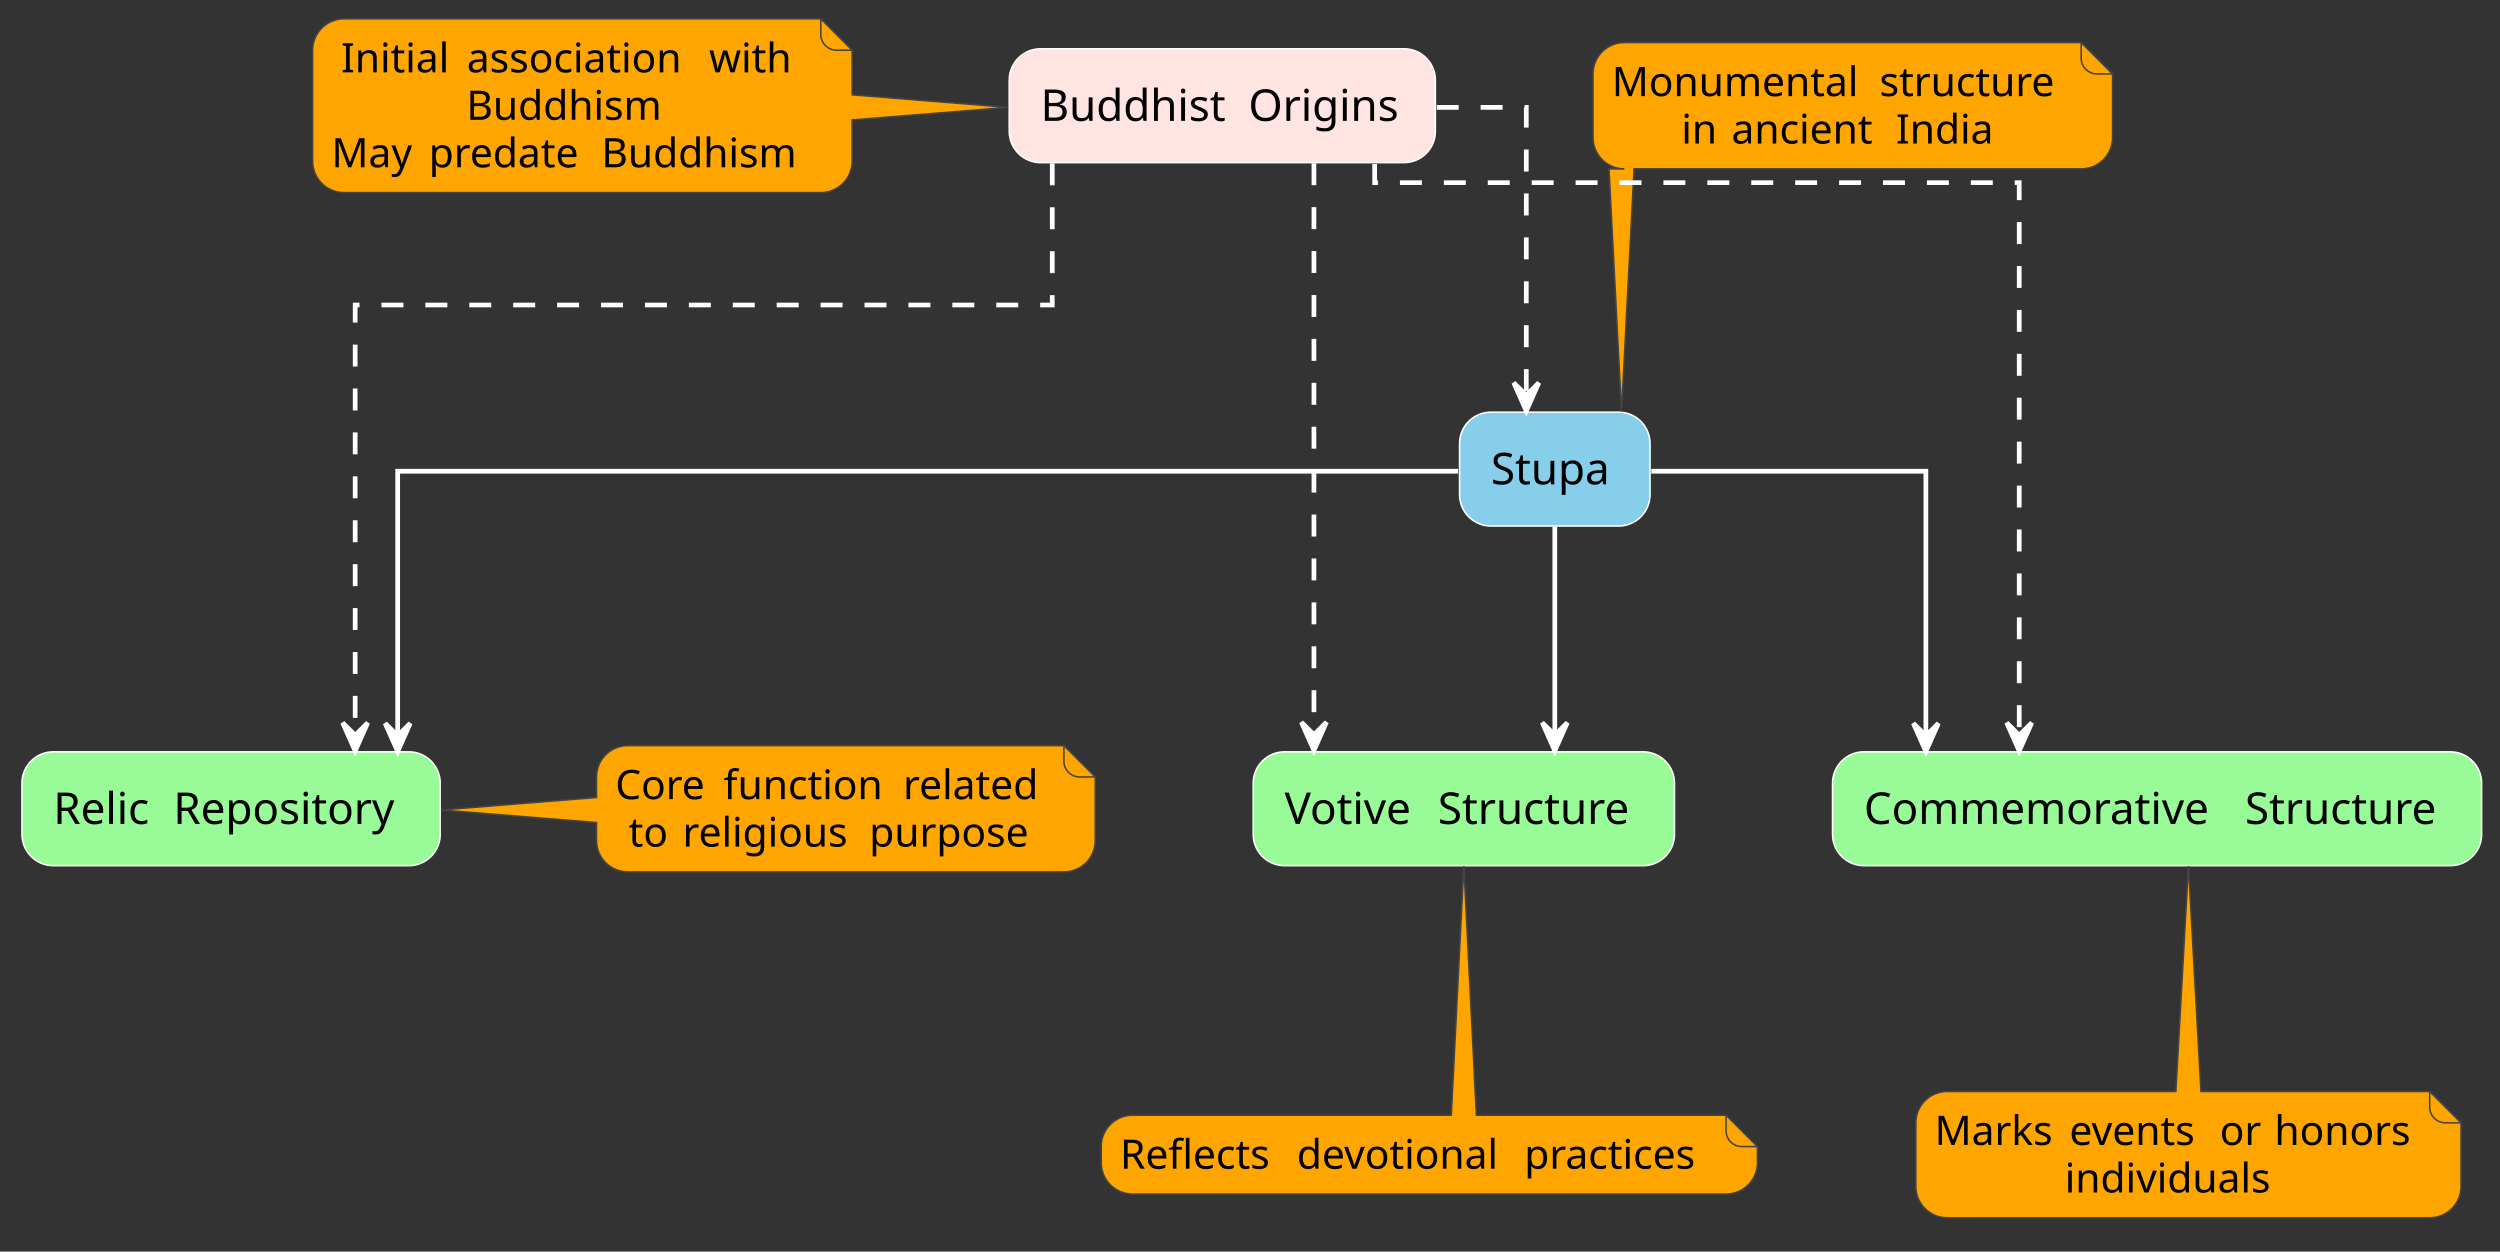
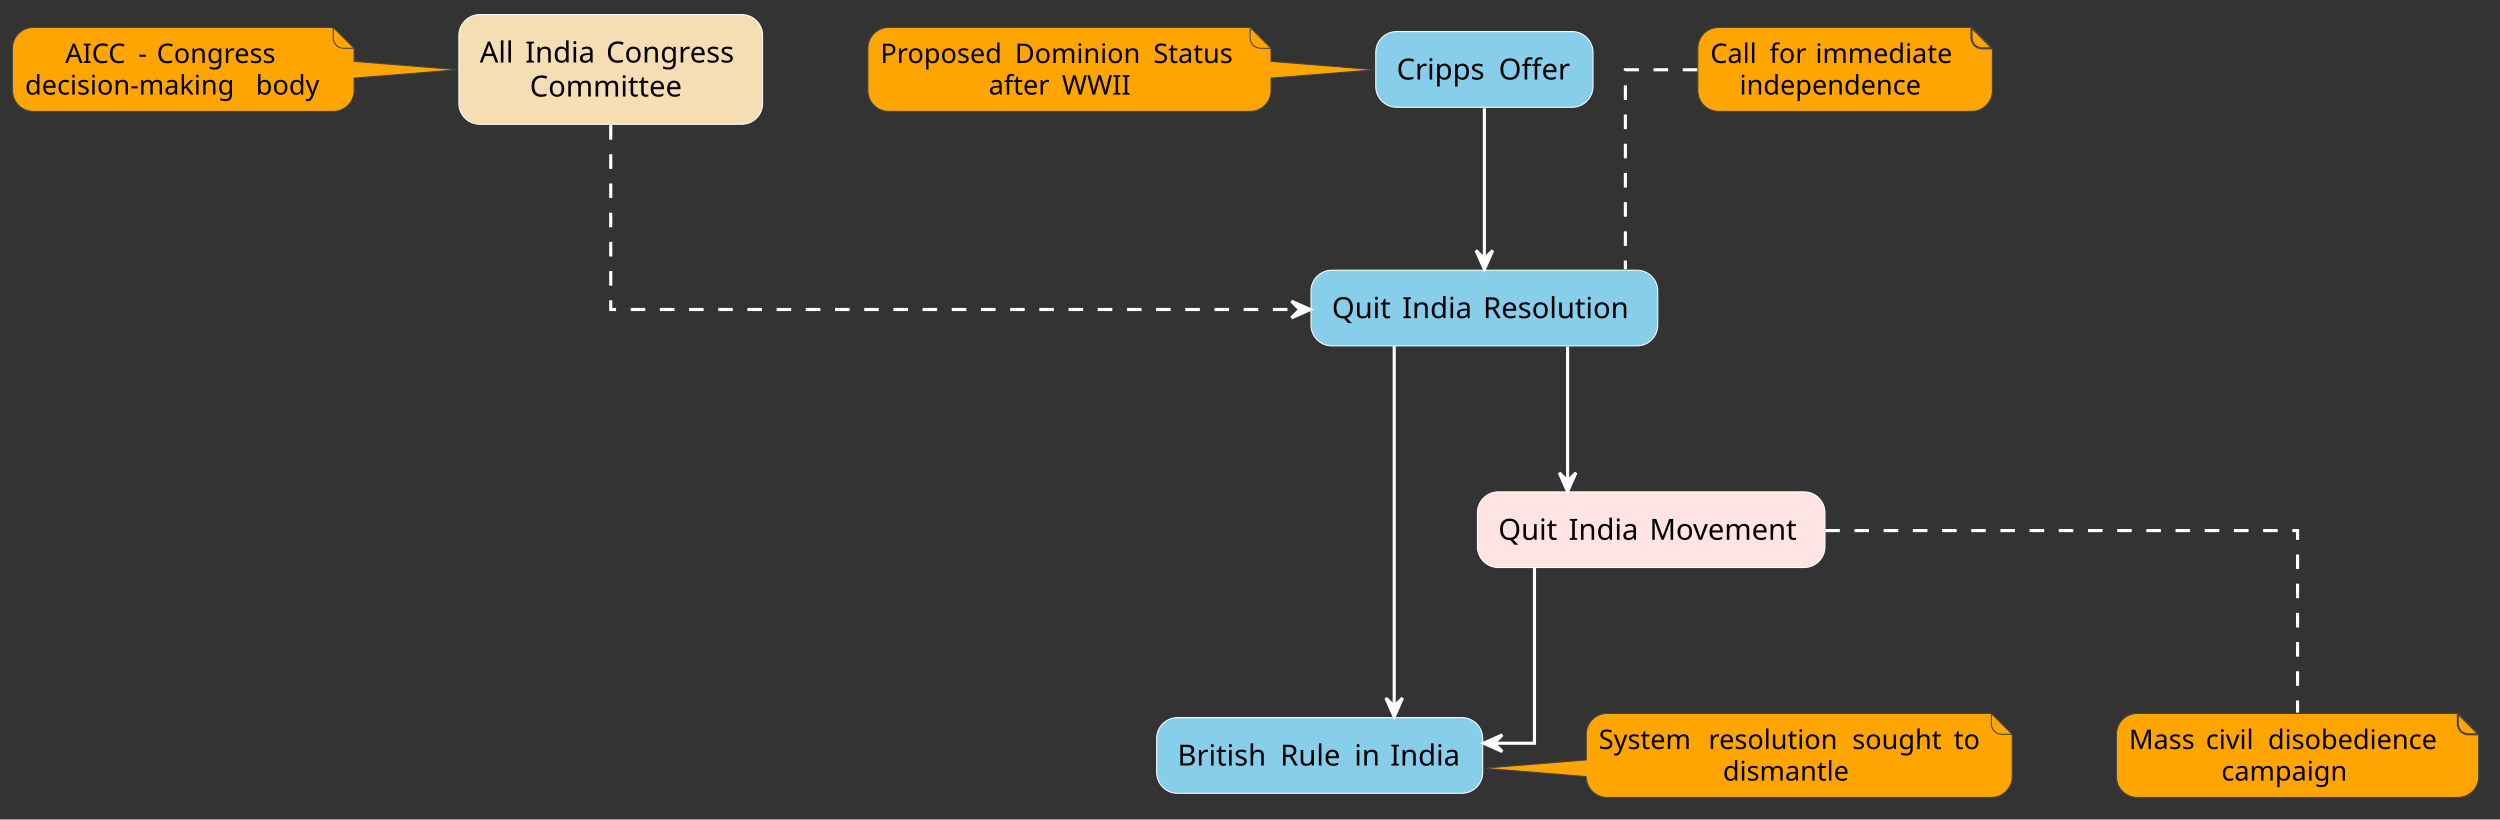
- <svg xmlns="http://www.w3.org/2000/svg" contentStyleType="text/css" data-diagram-type="CLASS" height="399px" preserveAspectRatio="none" style="width:797px;height:399px;background:#333333;" version="1.1" viewBox="0 0 797 399" width="797px" zoomAndPan="magnify">
+ <svg xmlns="http://www.w3.org/2000/svg" contentStyleType="text/css" data-diagram-type="CLASS" height="393px" preserveAspectRatio="none" style="width:1199px;height:393px;background:#333333;" version="1.1" viewBox="0 0 1199 393" width="1199px" zoomAndPan="magnify">
  <defs />
  <g>
-     <rect fill="#333333" height="399" style="stroke:none;stroke-width:1;" width="797" x="0" y="0" />
-     <g class="entity" data-entity="Stupa" data-source-line="23" data-uid="ent0002" id="entity_Stupa">
-       <rect fill="#87CEEB" height="36.297" rx="10" ry="10" style="stroke:#FFFFFF;stroke-width:0.5;" width="60.715" x="465.31" y="131.4" />
-       <text fill="#000000" font-family="Sans-Serif" font-size="14" lengthAdjust="spacing" textLength="40.715" x="475.31" y="154.395">Stupa</text>
+     <rect fill="#333333" height="393" style="stroke:none;stroke-width:1;" width="1199" x="0" y="0" />
+     <g class="entity" data-entity="Quit India Resolution" data-source-line="23" data-uid="ent0002" id="entity_Quit India Resolution">
+       <rect fill="#87CEEB" height="36.297" rx="10" ry="10" style="stroke:#FFFFFF;stroke-width:0.5;" width="166.31" x="628.76" y="129.59" />
+       <text fill="#000000" font-family="Sans-Serif" font-size="14" lengthAdjust="spacing" textLength="29.271" x="638.76" y="152.585">Quit</text>
+       <text fill="#000000" font-family="Sans-Serif" font-size="14" lengthAdjust="spacing" textLength="4.45" x="668.032" y="152.585"> </text>
+       <text fill="#000000" font-family="Sans-Serif" font-size="14" lengthAdjust="spacing" textLength="34.357" x="672.482" y="152.585">India</text>
+       <text fill="#000000" font-family="Sans-Serif" font-size="14" lengthAdjust="spacing" textLength="4.45" x="706.839" y="152.585"> </text>
+       <text fill="#000000" font-family="Sans-Serif" font-size="14" lengthAdjust="spacing" textLength="73.78" x="711.289" y="152.585">Resolution</text>
    </g>
-     <g class="entity" data-entity="Relic Repository" data-source-line="26" data-uid="ent0003" id="entity_Relic Repository">
-       <rect fill="#98FB98" height="36.297" rx="10" ry="10" style="stroke:#FFFFFF;stroke-width:0.5;" width="133.34" x="7" y="239.68" />
-       <text fill="#000000" font-family="Sans-Serif" font-size="14" lengthAdjust="spacing" textLength="33.817" x="17" y="262.675">Relic</text>
-       <text fill="#000000" font-family="Sans-Serif" font-size="14" lengthAdjust="spacing" textLength="4.45" x="50.817" y="262.675"> </text>
-       <text fill="#000000" font-family="Sans-Serif" font-size="14" lengthAdjust="spacing" textLength="75.072" x="55.268" y="262.675">Repository</text>
+     <g class="entity" data-entity="All India Congress Committee" data-source-line="24" data-uid="ent0003" id="entity_All India Congress Committee">
+       <rect fill="#F5DEB3" height="52.594" rx="10" ry="10" style="stroke:#FFFFFF;stroke-width:0.5;" width="145.672" x="220.08" y="7" />
+       <text fill="#000000" font-family="Sans-Serif" font-size="14" lengthAdjust="spacing" textLength="17.356" x="230.08" y="29.995">All</text>
+       <text fill="#000000" font-family="Sans-Serif" font-size="14" lengthAdjust="spacing" textLength="4.45" x="247.436" y="29.995"> </text>
+       <text fill="#000000" font-family="Sans-Serif" font-size="14" lengthAdjust="spacing" textLength="34.357" x="251.887" y="29.995">India</text>
+       <text fill="#000000" font-family="Sans-Serif" font-size="14" lengthAdjust="spacing" textLength="4.45" x="286.244" y="29.995"> </text>
+       <text fill="#000000" font-family="Sans-Serif" font-size="14" lengthAdjust="spacing" textLength="65.058" x="290.694" y="29.995">Congress</text>
+       <text fill="#000000" font-family="Sans-Serif" font-size="14" lengthAdjust="spacing" textLength="77.711" x="254.06" y="46.292">Committee</text>
    </g>
-     <g class="entity" data-entity="Votive Structure" data-source-line="27" data-uid="ent0004" id="entity_Votive Structure">
-       <rect fill="#98FB98" height="36.297" rx="10" ry="10" style="stroke:#FFFFFF;stroke-width:0.5;" width="134.304" x="399.52" y="239.68" />
-       <text fill="#000000" font-family="Sans-Serif" font-size="14" lengthAdjust="spacing" textLength="44.42" x="409.52" y="262.675">Votive</text>
-       <text fill="#000000" font-family="Sans-Serif" font-size="14" lengthAdjust="spacing" textLength="4.45" x="453.94" y="262.675"> </text>
-       <text fill="#000000" font-family="Sans-Serif" font-size="14" lengthAdjust="spacing" textLength="65.434" x="458.39" y="262.675">Structure</text>
+     <g class="entity" data-entity="British Rule in India" data-source-line="25" data-uid="ent0004" id="entity_British Rule in India">
+       <rect fill="#87CEEB" height="36.297" rx="10" ry="10" style="stroke:#FFFFFF;stroke-width:0.5;" width="156.37" x="554.73" y="344.17" />
+       <text fill="#000000" font-family="Sans-Serif" font-size="14" lengthAdjust="spacing" textLength="44.796" x="564.73" y="367.165">British</text>
+       <text fill="#000000" font-family="Sans-Serif" font-size="14" lengthAdjust="spacing" textLength="4.45" x="609.526" y="367.165"> </text>
+       <text fill="#000000" font-family="Sans-Serif" font-size="14" lengthAdjust="spacing" textLength="31.104" x="613.976" y="367.165">Rule</text>
+       <text fill="#000000" font-family="Sans-Serif" font-size="14" lengthAdjust="spacing" textLength="4.45" x="645.08" y="367.165"> </text>
+       <text fill="#000000" font-family="Sans-Serif" font-size="14" lengthAdjust="spacing" textLength="12.763" x="649.53" y="367.165">in</text>
+       <text fill="#000000" font-family="Sans-Serif" font-size="14" lengthAdjust="spacing" textLength="4.45" x="662.293" y="367.165"> </text>
+       <text fill="#000000" font-family="Sans-Serif" font-size="14" lengthAdjust="spacing" textLength="34.357" x="666.743" y="367.165">India</text>
    </g>
-     <g class="entity" data-entity="Commemorative Structure" data-source-line="28" data-uid="ent0005" id="entity_Commemorative Structure">
-       <rect fill="#98FB98" height="36.297" rx="10" ry="10" style="stroke:#FFFFFF;stroke-width:0.5;" width="206.929" x="584.21" y="239.68" />
-       <text fill="#000000" font-family="Sans-Serif" font-size="14" lengthAdjust="spacing" textLength="117.045" x="594.21" y="262.675">Commemorative</text>
-       <text fill="#000000" font-family="Sans-Serif" font-size="14" lengthAdjust="spacing" textLength="4.45" x="711.255" y="262.675"> </text>
-       <text fill="#000000" font-family="Sans-Serif" font-size="14" lengthAdjust="spacing" textLength="65.434" x="715.705" y="262.675">Structure</text>
+     <g class="entity" data-entity="Cripps Offer" data-source-line="26" data-uid="ent0005" id="entity_Cripps Offer">
+       <rect fill="#87CEEB" height="36.297" rx="10" ry="10" style="stroke:#FFFFFF;stroke-width:0.5;" width="104.185" x="659.82" y="15.15" />
+       <text fill="#000000" font-family="Sans-Serif" font-size="14" lengthAdjust="spacing" textLength="44.488" x="669.82" y="38.145">Cripps</text>
+       <text fill="#000000" font-family="Sans-Serif" font-size="14" lengthAdjust="spacing" textLength="4.45" x="714.308" y="38.145"> </text>
+       <text fill="#000000" font-family="Sans-Serif" font-size="14" lengthAdjust="spacing" textLength="35.246" x="718.759" y="38.145">Offer</text>
    </g>
-     <g class="entity" data-entity="Buddhist Origins" data-source-line="31" data-uid="ent0006" id="entity_Buddhist Origins">
-       <rect fill="#FFE4E1" height="36.297" rx="10" ry="10" style="stroke:#FFFFFF;stroke-width:0.5;" width="135.856" x="321.74" y="15.55" />
-       <text fill="#000000" font-family="Sans-Serif" font-size="14" lengthAdjust="spacing" textLength="61.797" x="331.74" y="38.545">Buddhist</text>
-       <text fill="#000000" font-family="Sans-Serif" font-size="14" lengthAdjust="spacing" textLength="4.45" x="393.537" y="38.545"> </text>
-       <text fill="#000000" font-family="Sans-Serif" font-size="14" lengthAdjust="spacing" textLength="49.608" x="397.987" y="38.545">Origins</text>
+     <g class="entity" data-entity="Quit India Movement" data-source-line="27" data-uid="ent0006" id="entity_Quit India Movement">
+       <rect fill="#FFE4E1" height="36.297" rx="10" ry="10" style="stroke:#FFFFFF;stroke-width:0.5;" width="166.685" x="708.57" y="235.89" />
+       <text fill="#000000" font-family="Sans-Serif" font-size="14" lengthAdjust="spacing" textLength="29.271" x="718.57" y="258.885">Quit</text>
+       <text fill="#000000" font-family="Sans-Serif" font-size="14" lengthAdjust="spacing" textLength="4.45" x="747.841" y="258.885"> </text>
+       <text fill="#000000" font-family="Sans-Serif" font-size="14" lengthAdjust="spacing" textLength="34.357" x="752.292" y="258.885">India</text>
+       <text fill="#000000" font-family="Sans-Serif" font-size="14" lengthAdjust="spacing" textLength="4.45" x="786.649" y="258.885"> </text>
+       <text fill="#000000" font-family="Sans-Serif" font-size="14" lengthAdjust="spacing" textLength="74.156" x="791.099" y="258.885">Movement</text>
    </g>
-     <g class="entity" data-entity="GMN14" data-source-line="45" data-uid="ent0015" id="entity_GMN14">
-       <path d="M507.85,23.57 L507.85,43.836 A10,10 0 0 0 517.85,53.836 L512.94,53.836 L516.94,131.22 L520.94,53.836 L663.488,53.836 A10,10 0 0 0 673.488,43.836 L673.488,23.57 L663.488,13.57 L517.85,13.57 A10,10 0 0 0 507.85,23.57" fill="#FFA500" style="stroke:#444444;stroke-width:0.5;" />
-       <path d="M663.488,13.57 L663.488,18.57 A5,5 0 0 0 668.488,23.57 L673.488,23.57 L663.488,13.57" fill="#FFA500" style="stroke:#444444;stroke-width:0.5;" />
-       <text fill="#000000" font-family="Sans-Serif" font-size="13" lengthAdjust="spacing" textLength="81.225" x="513.85" y="30.637">Monumental</text>
-       <text fill="#000000" font-family="Sans-Serif" font-size="13" lengthAdjust="spacing" textLength="4.132" x="595.075" y="30.637"> </text>
-       <text fill="#000000" font-family="Sans-Serif" font-size="13" lengthAdjust="spacing" textLength="59.281" x="599.207" y="30.637">structure</text>
-       <text fill="#000000" font-family="Sans-Serif" font-size="13" lengthAdjust="spacing" textLength="11.851" x="536.01" y="45.77">in</text>
-       <text fill="#000000" font-family="Sans-Serif" font-size="13" lengthAdjust="spacing" textLength="4.132" x="547.861" y="45.77"> </text>
-       <text fill="#000000" font-family="Sans-Serif" font-size="13" lengthAdjust="spacing" textLength="48.299" x="551.993" y="45.77">ancient</text>
-       <text fill="#000000" font-family="Sans-Serif" font-size="13" lengthAdjust="spacing" textLength="4.132" x="600.292" y="45.77"> </text>
-       <text fill="#000000" font-family="Sans-Serif" font-size="13" lengthAdjust="spacing" textLength="31.903" x="604.425" y="45.77">India</text>
+     <g class="entity" data-entity="GMN12" data-source-line="38" data-uid="ent0013" id="entity_GMN12">
+       <path d="M814.28,23.16 L814.28,43.426 A10,10 0 0 0 824.28,53.426 L945.549,53.426 A10,10 0 0 0 955.549,43.426 L955.549,23.16 L945.549,13.16 L824.28,13.16 A10,10 0 0 0 814.28,23.16" fill="#FFA500" style="stroke:#444444;stroke-width:0.5;" />
+       <path d="M945.549,13.16 L945.549,18.16 A5,5 0 0 0 950.549,23.16 L955.549,23.16 L945.549,13.16" fill="#FFA500" style="stroke:#444444;stroke-width:1;" />
+       <text fill="#000000" font-family="Sans-Serif" font-size="13" lengthAdjust="spacing" textLength="24.267" x="820.28" y="30.227">Call</text>
+       <text fill="#000000" font-family="Sans-Serif" font-size="13" lengthAdjust="spacing" textLength="4.132" x="844.547" y="30.227"> </text>
+       <text fill="#000000" font-family="Sans-Serif" font-size="13" lengthAdjust="spacing" textLength="17.875" x="848.679" y="30.227">for</text>
+       <text fill="#000000" font-family="Sans-Serif" font-size="13" lengthAdjust="spacing" textLength="4.132" x="866.554" y="30.227"> </text>
+       <text fill="#000000" font-family="Sans-Serif" font-size="13" lengthAdjust="spacing" textLength="69.862" x="870.687" y="30.227">immediate</text>
+       <text fill="#000000" font-family="Sans-Serif" font-size="13" lengthAdjust="spacing" textLength="92.225" x="834.302" y="45.36">independence</text>
    </g>
-     <g class="entity" data-entity="GMN17" data-source-line="50" data-uid="ent0018" id="entity_GMN17">
-       <path d="M99.67,16 L99.67,51.398 A10,10 0 0 0 109.67,61.398 L261.668,61.398 A10,10 0 0 0 271.668,51.398 L271.668,38.23 L321.38,34.23 L271.668,30.23 L271.668,16 L261.668,6 L109.67,6 A10,10 0 0 0 99.67,16" fill="#FFA500" style="stroke:#444444;stroke-width:0.5;" />
-       <path d="M261.668,6 L261.668,11 A5,5 0 0 0 266.668,16 L271.668,16 L261.668,6" fill="#FFA500" style="stroke:#444444;stroke-width:0.5;" />
-       <text fill="#000000" font-family="Sans-Serif" font-size="13" lengthAdjust="spacing" textLength="35.972" x="108.714" y="23.067">Initial</text>
-       <text fill="#000000" font-family="Sans-Serif" font-size="13" lengthAdjust="spacing" textLength="4.132" x="144.686" y="23.067"> </text>
-       <text fill="#000000" font-family="Sans-Serif" font-size="13" lengthAdjust="spacing" textLength="73.093" x="148.818" y="23.067">association</text>
-       <text fill="#000000" font-family="Sans-Serif" font-size="13" lengthAdjust="spacing" textLength="4.132" x="221.911" y="23.067"> </text>
-       <text fill="#000000" font-family="Sans-Serif" font-size="13" lengthAdjust="spacing" textLength="27.581" x="226.044" y="23.067">with</text>
-       <text fill="#000000" font-family="Sans-Serif" font-size="13" lengthAdjust="spacing" textLength="64.949" x="148.694" y="38.2">Buddhism</text>
-       <text fill="#000000" font-family="Sans-Serif" font-size="13" lengthAdjust="spacing" textLength="26.876" x="105.67" y="53.333">May</text>
-       <text fill="#000000" font-family="Sans-Serif" font-size="13" lengthAdjust="spacing" textLength="4.132" x="132.546" y="53.333"> </text>
-       <text fill="#000000" font-family="Sans-Serif" font-size="13" lengthAdjust="spacing" textLength="50.908" x="136.678" y="53.333">predate</text>
-       <text fill="#000000" font-family="Sans-Serif" font-size="13" lengthAdjust="spacing" textLength="4.132" x="187.587" y="53.333"> </text>
-       <text fill="#000000" font-family="Sans-Serif" font-size="13" lengthAdjust="spacing" textLength="64.949" x="191.719" y="53.333">Buddhism</text>
+     <g class="entity" data-entity="GMN15" data-source-line="42" data-uid="ent0016" id="entity_GMN15">
+       <path d="M6,23.16 L6,43.426 A10,10 0 0 0 16,53.426 L159.822,53.426 A10,10 0 0 0 169.822,43.426 L169.822,37.45 L219.63,33.45 L169.822,29.45 L169.822,23.16 L159.822,13.16 L16,13.16 A10,10 0 0 0 6,23.16" fill="#FFA500" style="stroke:#444444;stroke-width:0.5;" />
+       <path d="M159.822,13.16 L159.822,18.16 A5,5 0 0 0 164.822,23.16 L169.822,23.16 L159.822,13.16" fill="#FFA500" style="stroke:#444444;stroke-width:0.5;" />
+       <text fill="#000000" font-family="Sans-Serif" font-size="13" lengthAdjust="spacing" textLength="30.881" x="31.287" y="30.227">AICC</text>
+       <text fill="#000000" font-family="Sans-Serif" font-size="13" lengthAdjust="spacing" textLength="4.132" x="62.169" y="30.227"> </text>
+       <text fill="#000000" font-family="Sans-Serif" font-size="13" lengthAdjust="spacing" textLength="4.691" x="66.301" y="30.227">-</text>
+       <text fill="#000000" font-family="Sans-Serif" font-size="13" lengthAdjust="spacing" textLength="4.132" x="70.992" y="30.227"> </text>
+       <text fill="#000000" font-family="Sans-Serif" font-size="13" lengthAdjust="spacing" textLength="60.411" x="75.124" y="30.227">Congress</text>
+       <text fill="#000000" font-family="Sans-Serif" font-size="13" lengthAdjust="spacing" textLength="106.539" x="12" y="45.36">decision-making</text>
+       <text fill="#000000" font-family="Sans-Serif" font-size="13" lengthAdjust="spacing" textLength="4.132" x="118.539" y="45.36"> </text>
+       <text fill="#000000" font-family="Sans-Serif" font-size="13" lengthAdjust="spacing" textLength="32.151" x="122.671" y="45.36">body</text>
    </g>
-     <g class="entity" data-entity="GMN20" data-source-line="55" data-uid="ent0021" id="entity_GMN20">
-       <path d="M190.16,247.7 L190.16,254.23 L140.57,258.23 L190.16,262.23 L190.16,267.966 A10,10 0 0 0 200.16,277.966 L339.171,277.966 A10,10 0 0 0 349.171,267.966 L349.171,247.7 L339.171,237.7 L200.16,237.7 A10,10 0 0 0 190.16,247.7" fill="#FFA500" style="stroke:#444444;stroke-width:0.5;" />
-       <path d="M339.171,237.7 L339.171,242.7 A5,5 0 0 0 344.171,247.7 L349.171,247.7 L339.171,237.7" fill="#FFA500" style="stroke:#444444;stroke-width:0.5;" />
-       <text fill="#000000" font-family="Sans-Serif" font-size="13" lengthAdjust="spacing" textLength="30.373" x="196.16" y="254.767">Core</text>
-       <text fill="#000000" font-family="Sans-Serif" font-size="13" lengthAdjust="spacing" textLength="4.132" x="226.534" y="254.767"> </text>
-       <text fill="#000000" font-family="Sans-Serif" font-size="13" lengthAdjust="spacing" textLength="53.105" x="230.666" y="254.767">function</text>
-       <text fill="#000000" font-family="Sans-Serif" font-size="13" lengthAdjust="spacing" textLength="4.132" x="283.77" y="254.767"> </text>
-       <text fill="#000000" font-family="Sans-Serif" font-size="13" lengthAdjust="spacing" textLength="46.268" x="287.903" y="254.767">related</text>
-       <text fill="#000000" font-family="Sans-Serif" font-size="13" lengthAdjust="spacing" textLength="13.051" x="200.403" y="269.9">to</text>
-       <text fill="#000000" font-family="Sans-Serif" font-size="13" lengthAdjust="spacing" textLength="4.132" x="213.454" y="269.9"> </text>
-       <text fill="#000000" font-family="Sans-Serif" font-size="13" lengthAdjust="spacing" textLength="55.396" x="217.587" y="269.9">religious</text>
-       <text fill="#000000" font-family="Sans-Serif" font-size="13" lengthAdjust="spacing" textLength="4.132" x="272.983" y="269.9"> </text>
-       <text fill="#000000" font-family="Sans-Serif" font-size="13" lengthAdjust="spacing" textLength="52.812" x="277.115" y="269.9">purpose</text>
+     <g class="entity" data-entity="GMN18" data-source-line="46" data-uid="ent0019" id="entity_GMN18">
+       <path d="M760.76,352.18 L760.76,364.45 L711.42,368.45 L760.76,372.45 L760.76,372.446 A10,10 0 0 0 770.76,382.446 L955.061,382.446 A10,10 0 0 0 965.061,372.446 L965.061,352.18 L955.061,342.18 L770.76,342.18 A10,10 0 0 0 760.76,352.18" fill="#FFA500" style="stroke:#444444;stroke-width:0.5;" />
+       <path d="M955.061,342.18 L955.061,347.18 A5,5 0 0 0 960.061,352.18 L965.061,352.18 L955.061,342.18" fill="#FFA500" style="stroke:#444444;stroke-width:0.5;" />
+       <text fill="#000000" font-family="Sans-Serif" font-size="13" lengthAdjust="spacing" textLength="48.477" x="766.76" y="359.247">System</text>
+       <text fill="#000000" font-family="Sans-Serif" font-size="13" lengthAdjust="spacing" textLength="4.132" x="815.237" y="359.247"> </text>
+       <text fill="#000000" font-family="Sans-Serif" font-size="13" lengthAdjust="spacing" textLength="64.822" x="819.369" y="359.247">resolution</text>
+       <text fill="#000000" font-family="Sans-Serif" font-size="13" lengthAdjust="spacing" textLength="4.132" x="884.192" y="359.247"> </text>
+       <text fill="#000000" font-family="Sans-Serif" font-size="13" lengthAdjust="spacing" textLength="44.554" x="888.324" y="359.247">sought</text>
+       <text fill="#000000" font-family="Sans-Serif" font-size="13" lengthAdjust="spacing" textLength="4.132" x="932.878" y="359.247"> </text>
+       <text fill="#000000" font-family="Sans-Serif" font-size="13" lengthAdjust="spacing" textLength="13.051" x="937.01" y="359.247">to</text>
+       <text fill="#000000" font-family="Sans-Serif" font-size="13" lengthAdjust="spacing" textLength="64.213" x="826.304" y="374.38">dismantle</text>
    </g>
-     <g class="entity" data-entity="GMN23" data-source-line="60" data-uid="ent0024" id="entity_GMN23">
-       <path d="M351.06,365.53 L351.06,370.663 A10,10 0 0 0 361.06,380.663 L550.274,380.663 A10,10 0 0 0 560.274,370.663 L560.274,365.53 L550.274,355.53 L470.67,355.53 L466.67,276.04 L462.67,355.53 L361.06,355.53 A10,10 0 0 0 351.06,365.53" fill="#FFA500" style="stroke:#444444;stroke-width:0.5;" />
-       <path d="M550.274,355.53 L550.274,360.53 A5,5 0 0 0 555.274,365.53 L560.274,365.53 L550.274,355.53" fill="#FFA500" style="stroke:#444444;stroke-width:0.5;" />
-       <text fill="#000000" font-family="Sans-Serif" font-size="13" lengthAdjust="spacing" textLength="52.235" x="357.06" y="372.597">Reflects</text>
-       <text fill="#000000" font-family="Sans-Serif" font-size="13" lengthAdjust="spacing" textLength="4.132" x="409.295" y="372.597"> </text>
-       <text fill="#000000" font-family="Sans-Serif" font-size="13" lengthAdjust="spacing" textLength="68.377" x="413.427" y="372.597">devotional</text>
-       <text fill="#000000" font-family="Sans-Serif" font-size="13" lengthAdjust="spacing" textLength="4.132" x="481.804" y="372.597"> </text>
-       <text fill="#000000" font-family="Sans-Serif" font-size="13" lengthAdjust="spacing" textLength="59.338" x="485.937" y="372.597">practices</text>
+     <g class="entity" data-entity="GMN21" data-source-line="50" data-uid="ent0022" id="entity_GMN21">
+       <path d="M416.24,23.16 L416.24,43.426 A10,10 0 0 0 426.24,53.426 L599.579,53.426 A10,10 0 0 0 609.579,43.426 L609.579,37.45 L659.55,33.45 L609.579,29.45 L609.579,23.16 L599.579,13.16 L426.24,13.16 A10,10 0 0 0 416.24,23.16" fill="#FFA500" style="stroke:#444444;stroke-width:0.5;" />
+       <path d="M599.579,13.16 L599.579,18.16 A5,5 0 0 0 604.579,23.16 L609.579,23.16 L599.579,13.16" fill="#FFA500" style="stroke:#444444;stroke-width:0.5;" />
+       <text fill="#000000" font-family="Sans-Serif" font-size="13" lengthAdjust="spacing" textLength="60.366" x="422.24" y="30.227">Proposed</text>
+       <text fill="#000000" font-family="Sans-Serif" font-size="13" lengthAdjust="spacing" textLength="4.132" x="482.606" y="30.227"> </text>
+       <text fill="#000000" font-family="Sans-Serif" font-size="13" lengthAdjust="spacing" textLength="62.283" x="486.738" y="30.227">Dominion</text>
+       <text fill="#000000" font-family="Sans-Serif" font-size="13" lengthAdjust="spacing" textLength="4.132" x="549.022" y="30.227"> </text>
+       <text fill="#000000" font-family="Sans-Serif" font-size="13" lengthAdjust="spacing" textLength="41.425" x="553.154" y="30.227">Status</text>
+       <text fill="#000000" font-family="Sans-Serif" font-size="13" lengthAdjust="spacing" textLength="30.983" x="474.164" y="45.36">after</text>
+       <text fill="#000000" font-family="Sans-Serif" font-size="13" lengthAdjust="spacing" textLength="4.132" x="505.147" y="45.36"> </text>
+       <text fill="#000000" font-family="Sans-Serif" font-size="13" lengthAdjust="spacing" textLength="33.376" x="509.279" y="45.36">WWII</text>
    </g>
-     <g class="entity" data-entity="GMN26" data-source-line="64" data-uid="ent0027" id="entity_GMN26">
-       <path d="M610.76,357.96 L610.76,378.226 A10,10 0 0 0 620.76,388.226 L774.586,388.226 A10,10 0 0 0 784.586,378.226 L784.586,357.96 L774.586,347.96 L701.67,347.96 L697.67,276.04 L693.67,347.96 L620.76,347.96 A10,10 0 0 0 610.76,357.96" fill="#FFA500" style="stroke:#444444;stroke-width:0.5;" />
-       <path d="M774.586,347.96 L774.586,352.96 A5,5 0 0 0 779.586,357.96 L784.586,357.96 L774.586,347.96" fill="#FFA500" style="stroke:#444444;stroke-width:0.5;" />
-       <text fill="#000000" font-family="Sans-Serif" font-size="13" lengthAdjust="spacing" textLength="38.829" x="616.76" y="365.027">Marks</text>
-       <text fill="#000000" font-family="Sans-Serif" font-size="13" lengthAdjust="spacing" textLength="4.132" x="655.589" y="365.027"> </text>
-       <text fill="#000000" font-family="Sans-Serif" font-size="13" lengthAdjust="spacing" textLength="43.799" x="659.721" y="365.027">events</text>
-       <text fill="#000000" font-family="Sans-Serif" font-size="13" lengthAdjust="spacing" textLength="4.132" x="703.52" y="365.027"> </text>
-       <text fill="#000000" font-family="Sans-Serif" font-size="13" lengthAdjust="spacing" textLength="13.298" x="707.652" y="365.027">or</text>
-       <text fill="#000000" font-family="Sans-Serif" font-size="13" lengthAdjust="spacing" textLength="4.132" x="720.95" y="365.027"> </text>
-       <text fill="#000000" font-family="Sans-Serif" font-size="13" lengthAdjust="spacing" textLength="44.503" x="725.083" y="365.027">honors</text>
-       <text fill="#000000" font-family="Sans-Serif" font-size="13" lengthAdjust="spacing" textLength="69.862" x="658.242" y="380.16">individuals</text>
+     <g class="entity" data-entity="GMN24" data-source-line="54" data-uid="ent0025" id="entity_GMN24">
+       <path d="M1015.03,352.18 L1015.03,372.446 A10,10 0 0 0 1025.03,382.446 L1178.786,382.446 A10,10 0 0 0 1188.786,372.446 L1188.786,352.18 L1178.786,342.18 L1025.03,342.18 A10,10 0 0 0 1015.03,352.18" fill="#FFA500" style="stroke:#444444;stroke-width:0.5;" />
+       <path d="M1178.786,342.18 L1178.786,347.18 A5,5 0 0 0 1183.786,352.18 L1188.786,352.18 L1178.786,342.18" fill="#FFA500" style="stroke:#444444;stroke-width:1;" />
+       <text fill="#000000" font-family="Sans-Serif" font-size="13" lengthAdjust="spacing" textLength="32.728" x="1021.03" y="359.247">Mass</text>
+       <text fill="#000000" font-family="Sans-Serif" font-size="13" lengthAdjust="spacing" textLength="4.132" x="1053.758" y="359.247"> </text>
+       <text fill="#000000" font-family="Sans-Serif" font-size="13" lengthAdjust="spacing" textLength="25.676" x="1057.891" y="359.247">civil</text>
+       <text fill="#000000" font-family="Sans-Serif" font-size="13" lengthAdjust="spacing" textLength="4.132" x="1083.567" y="359.247"> </text>
+       <text fill="#000000" font-family="Sans-Serif" font-size="13" lengthAdjust="spacing" textLength="86.087" x="1087.699" y="359.247">disobedience</text>
+       <text fill="#000000" font-family="Sans-Serif" font-size="13" lengthAdjust="spacing" textLength="64.099" x="1065.359" y="374.38">campaign</text>
    </g>
-     <g class="link" data-entity-1="Buddhist Origins" data-entity-2="Stupa" data-source-line="34" data-uid="lnk7" id="link_Buddhist Origins_Stupa">
-       <path codeLine="34" d="M458.03,34.23 C474.07,34.23 486.58,34.23 486.58,34.23 C486.58,34.23 486.58,92.42 486.58,125.02" fill="none" id="Buddhist Origins-to-Stupa" style="stroke:#FFFFFF;stroke-width:1.5;stroke-dasharray:7.0,7.0;" />
-       <polygon fill="#FFFFFF" points="486.58,131.02,490.58,122.02,486.58,126.02,482.58,122.02,486.58,131.02" style="stroke:#FFFFFF;stroke-width:1.5;" />
+     <g class="link" data-entity-1="All India Congress Committee" data-entity-2="Quit India Resolution" data-source-line="30" data-uid="lnk7" id="link_All India Congress Committee_Quit India Resolution">
+       <path codeLine="30" d="M292.91,60 C292.91,94.02 292.91,148.45 292.91,148.45 C292.91,148.45 500.14,148.45 622.38,148.45" fill="none" id="All India Congress Committee-to-Quit India Resolution" style="stroke:#FFFFFF;stroke-width:1.5;stroke-dasharray:7.0,7.0;" />
+       <polygon fill="#FFFFFF" points="628.38,148.45,619.38,144.45,623.38,148.45,619.38,152.45,628.38,148.45" style="stroke:#FFFFFF;stroke-width:1.5;" />
    </g>
-     <g class="link" data-entity-1="Buddhist Origins" data-entity-2="Relic Repository" data-source-line="35" data-uid="lnk8" id="link_Buddhist Origins_Relic Repository">
-       <path codeLine="35" d="M335.46,52.08 C335.46,70.84 335.46,97.23 335.46,97.23 C335.46,97.23 113.23,97.23 113.23,97.23 C113.23,97.23 113.23,191.22 113.23,233.41" fill="none" id="Buddhist Origins-to-Relic Repository" style="stroke:#FFFFFF;stroke-width:1.5;stroke-dasharray:7.0,7.0;" />
-       <polygon fill="#FFFFFF" points="113.23,239.41,117.23,230.41,113.23,234.41,109.23,230.41,113.23,239.41" style="stroke:#FFFFFF;stroke-width:1.5;" />
+     <g class="link" data-entity-1="Cripps Offer" data-entity-2="Quit India Resolution" data-source-line="31" data-uid="lnk8" id="link_Cripps Offer_Quit India Resolution">
+       <path codeLine="31" d="M711.91,51.94 C711.91,73.22 711.91,101.83 711.91,123.1" fill="none" id="Cripps Offer-to-Quit India Resolution" style="stroke:#FFFFFF;stroke-width:1.5;" />
+       <polygon fill="#FFFFFF" points="711.91,129.1,715.91,120.1,711.91,124.1,707.91,120.1,711.91,129.1" style="stroke:#FFFFFF;stroke-width:1.5;" />
    </g>
-     <g class="link" data-entity-1="Buddhist Origins" data-entity-2="Votive Structure" data-source-line="36" data-uid="lnk9" id="link_Buddhist Origins_Votive Structure">
-       <path codeLine="36" d="M418.88,52.04 C418.88,94.07 418.88,190.96 418.88,233.24" fill="none" id="Buddhist Origins-to-Votive Structure" style="stroke:#FFFFFF;stroke-width:1.5;stroke-dasharray:7.0,7.0;" />
-       <polygon fill="#FFFFFF" points="418.88,239.24,422.88,230.24,418.88,234.24,414.88,230.24,418.88,239.24" style="stroke:#FFFFFF;stroke-width:1.5;" />
+     <g class="link" data-entity-1="Quit India Resolution" data-entity-2="British Rule in India" data-source-line="32" data-uid="lnk9" id="link_Quit India Resolution_British Rule in India">
+       <path codeLine="32" d="M668.66,166.03 C668.66,206.47 668.66,297.09 668.66,337.76" fill="none" id="Quit India Resolution-to-British Rule in India" style="stroke:#FFFFFF;stroke-width:1.5;" />
+       <polygon fill="#FFFFFF" points="668.66,343.76,672.66,334.76,668.66,338.76,664.66,334.76,668.66,343.76" style="stroke:#FFFFFF;stroke-width:1.5;" />
    </g>
-     <g class="link" data-entity-1="Buddhist Origins" data-entity-2="Commemorative Structure" data-source-line="37" data-uid="lnk10" id="link_Buddhist Origins_Commemorative Structure">
-       <path codeLine="37" d="M438.24,52.29 C438.24,55.71 438.24,58.23 438.24,58.23 C438.24,58.23 643.73,58.23 643.73,58.23 C643.73,58.23 643.73,184 643.73,233.41" fill="none" id="Buddhist Origins-to-Commemorative Structure" style="stroke:#FFFFFF;stroke-width:1.5;stroke-dasharray:7.0,7.0;" />
-       <polygon fill="#FFFFFF" points="643.73,239.41,647.73,230.41,643.73,234.41,639.73,230.41,643.73,239.41" style="stroke:#FFFFFF;stroke-width:1.5;" />
+     <g class="link" data-entity-1="Quit India Resolution" data-entity-2="Quit India Movement" data-source-line="33" data-uid="lnk10" id="link_Quit India Resolution_Quit India Movement">
+       <path codeLine="33" d="M751.82,166.25 C751.82,185.76 751.82,210.3 751.82,229.73" fill="none" id="Quit India Resolution-to-Quit India Movement" style="stroke:#FFFFFF;stroke-width:1.5;" />
+       <polygon fill="#FFFFFF" points="751.82,235.73,755.82,226.73,751.82,230.73,747.82,226.73,751.82,235.73" style="stroke:#FFFFFF;stroke-width:1.5;" />
    </g>
-     <g class="link" data-entity-1="Stupa" data-entity-2="Relic Repository" data-source-line="39" data-uid="lnk11" id="link_Stupa_Relic Repository">
-       <path codeLine="39" d="M464.85,150.23 C376.2,150.23 126.78,150.23 126.78,150.23 C126.78,150.23 126.78,202.88 126.78,233.58" fill="none" id="Stupa-to-Relic Repository" style="stroke:#FFFFFF;stroke-width:1.5;" />
-       <polygon fill="#FFFFFF" points="126.78,239.58,130.78,230.58,126.78,234.58,122.78,230.58,126.78,239.58" style="stroke:#FFFFFF;stroke-width:1.5;" />
+     <g class="link" data-entity-1="Quit India Movement" data-entity-2="British Rule in India" data-source-line="34" data-uid="lnk11" id="link_Quit India Movement_British Rule in India">
+       <path codeLine="34" d="M735.93,272.35 C735.93,301.8 735.93,356.45 735.93,356.45 C735.93,356.45 731.61,356.45 717.51,356.45" fill="none" id="Quit India Movement-to-British Rule in India" style="stroke:#FFFFFF;stroke-width:1.5;" />
+       <polygon fill="#FFFFFF" points="711.51,356.45,720.51,360.45,716.51,356.45,720.51,352.45,711.51,356.45" style="stroke:#FFFFFF;stroke-width:1.5;" />
    </g>
-     <g class="link" data-entity-1="Stupa" data-entity-2="Votive Structure" data-source-line="40" data-uid="lnk12" id="link_Stupa_Votive Structure">
-       <path codeLine="40" d="M495.67,167.92 C495.67,187.83 495.67,213.43 495.67,233.37" fill="none" id="Stupa-to-Votive Structure" style="stroke:#FFFFFF;stroke-width:1.5;" />
-       <polygon fill="#FFFFFF" points="495.67,239.37,499.67,230.37,495.67,234.37,491.67,230.37,495.67,239.37" style="stroke:#FFFFFF;stroke-width:1.5;" />
+     <g class="link" data-entity-1="GMN12" data-entity-2="Quit India Resolution" data-source-line="38" data-uid="lnk14" id="link_GMN12_Quit India Resolution">
+       <path d="M814.04,33.45 C794.98,33.45 779.53,33.45 779.53,33.45 C779.53,33.45 779.53,96.74 779.53,129.12" fill="none" id="GMN12-Quit India Resolution" style="stroke:#FFFFFF;stroke-width:1.5;stroke-dasharray:7.0,7.0;" />
    </g>
-     <g class="link" data-entity-1="Stupa" data-entity-2="Commemorative Structure" data-source-line="41" data-uid="lnk13" id="link_Stupa_Commemorative Structure">
-       <path codeLine="41" d="M526.44,150.23 C561.49,150.23 613.97,150.23 613.97,150.23 C613.97,150.23 613.97,202.88 613.97,233.58" fill="none" id="Stupa-to-Commemorative Structure" style="stroke:#FFFFFF;stroke-width:1.5;" />
-       <polygon fill="#FFFFFF" points="613.97,239.58,617.97,230.58,613.97,234.58,609.97,230.58,613.97,239.58" style="stroke:#FFFFFF;stroke-width:1.5;" />
+     <g class="link" data-entity-1="Quit India Movement" data-entity-2="GMN24" data-source-line="54" data-uid="lnk26" id="link_Quit India Movement_GMN24">
+       <path d="M875.39,254.45 C967.21,254.45 1101.91,254.45 1101.91,254.45 C1101.91,254.45 1101.91,310.48 1101.91,341.77" fill="none" id="Quit India Movement-GMN24" style="stroke:#FFFFFF;stroke-width:1.5;stroke-dasharray:7.0,7.0;" />
    </g>
  </g>
</svg>
